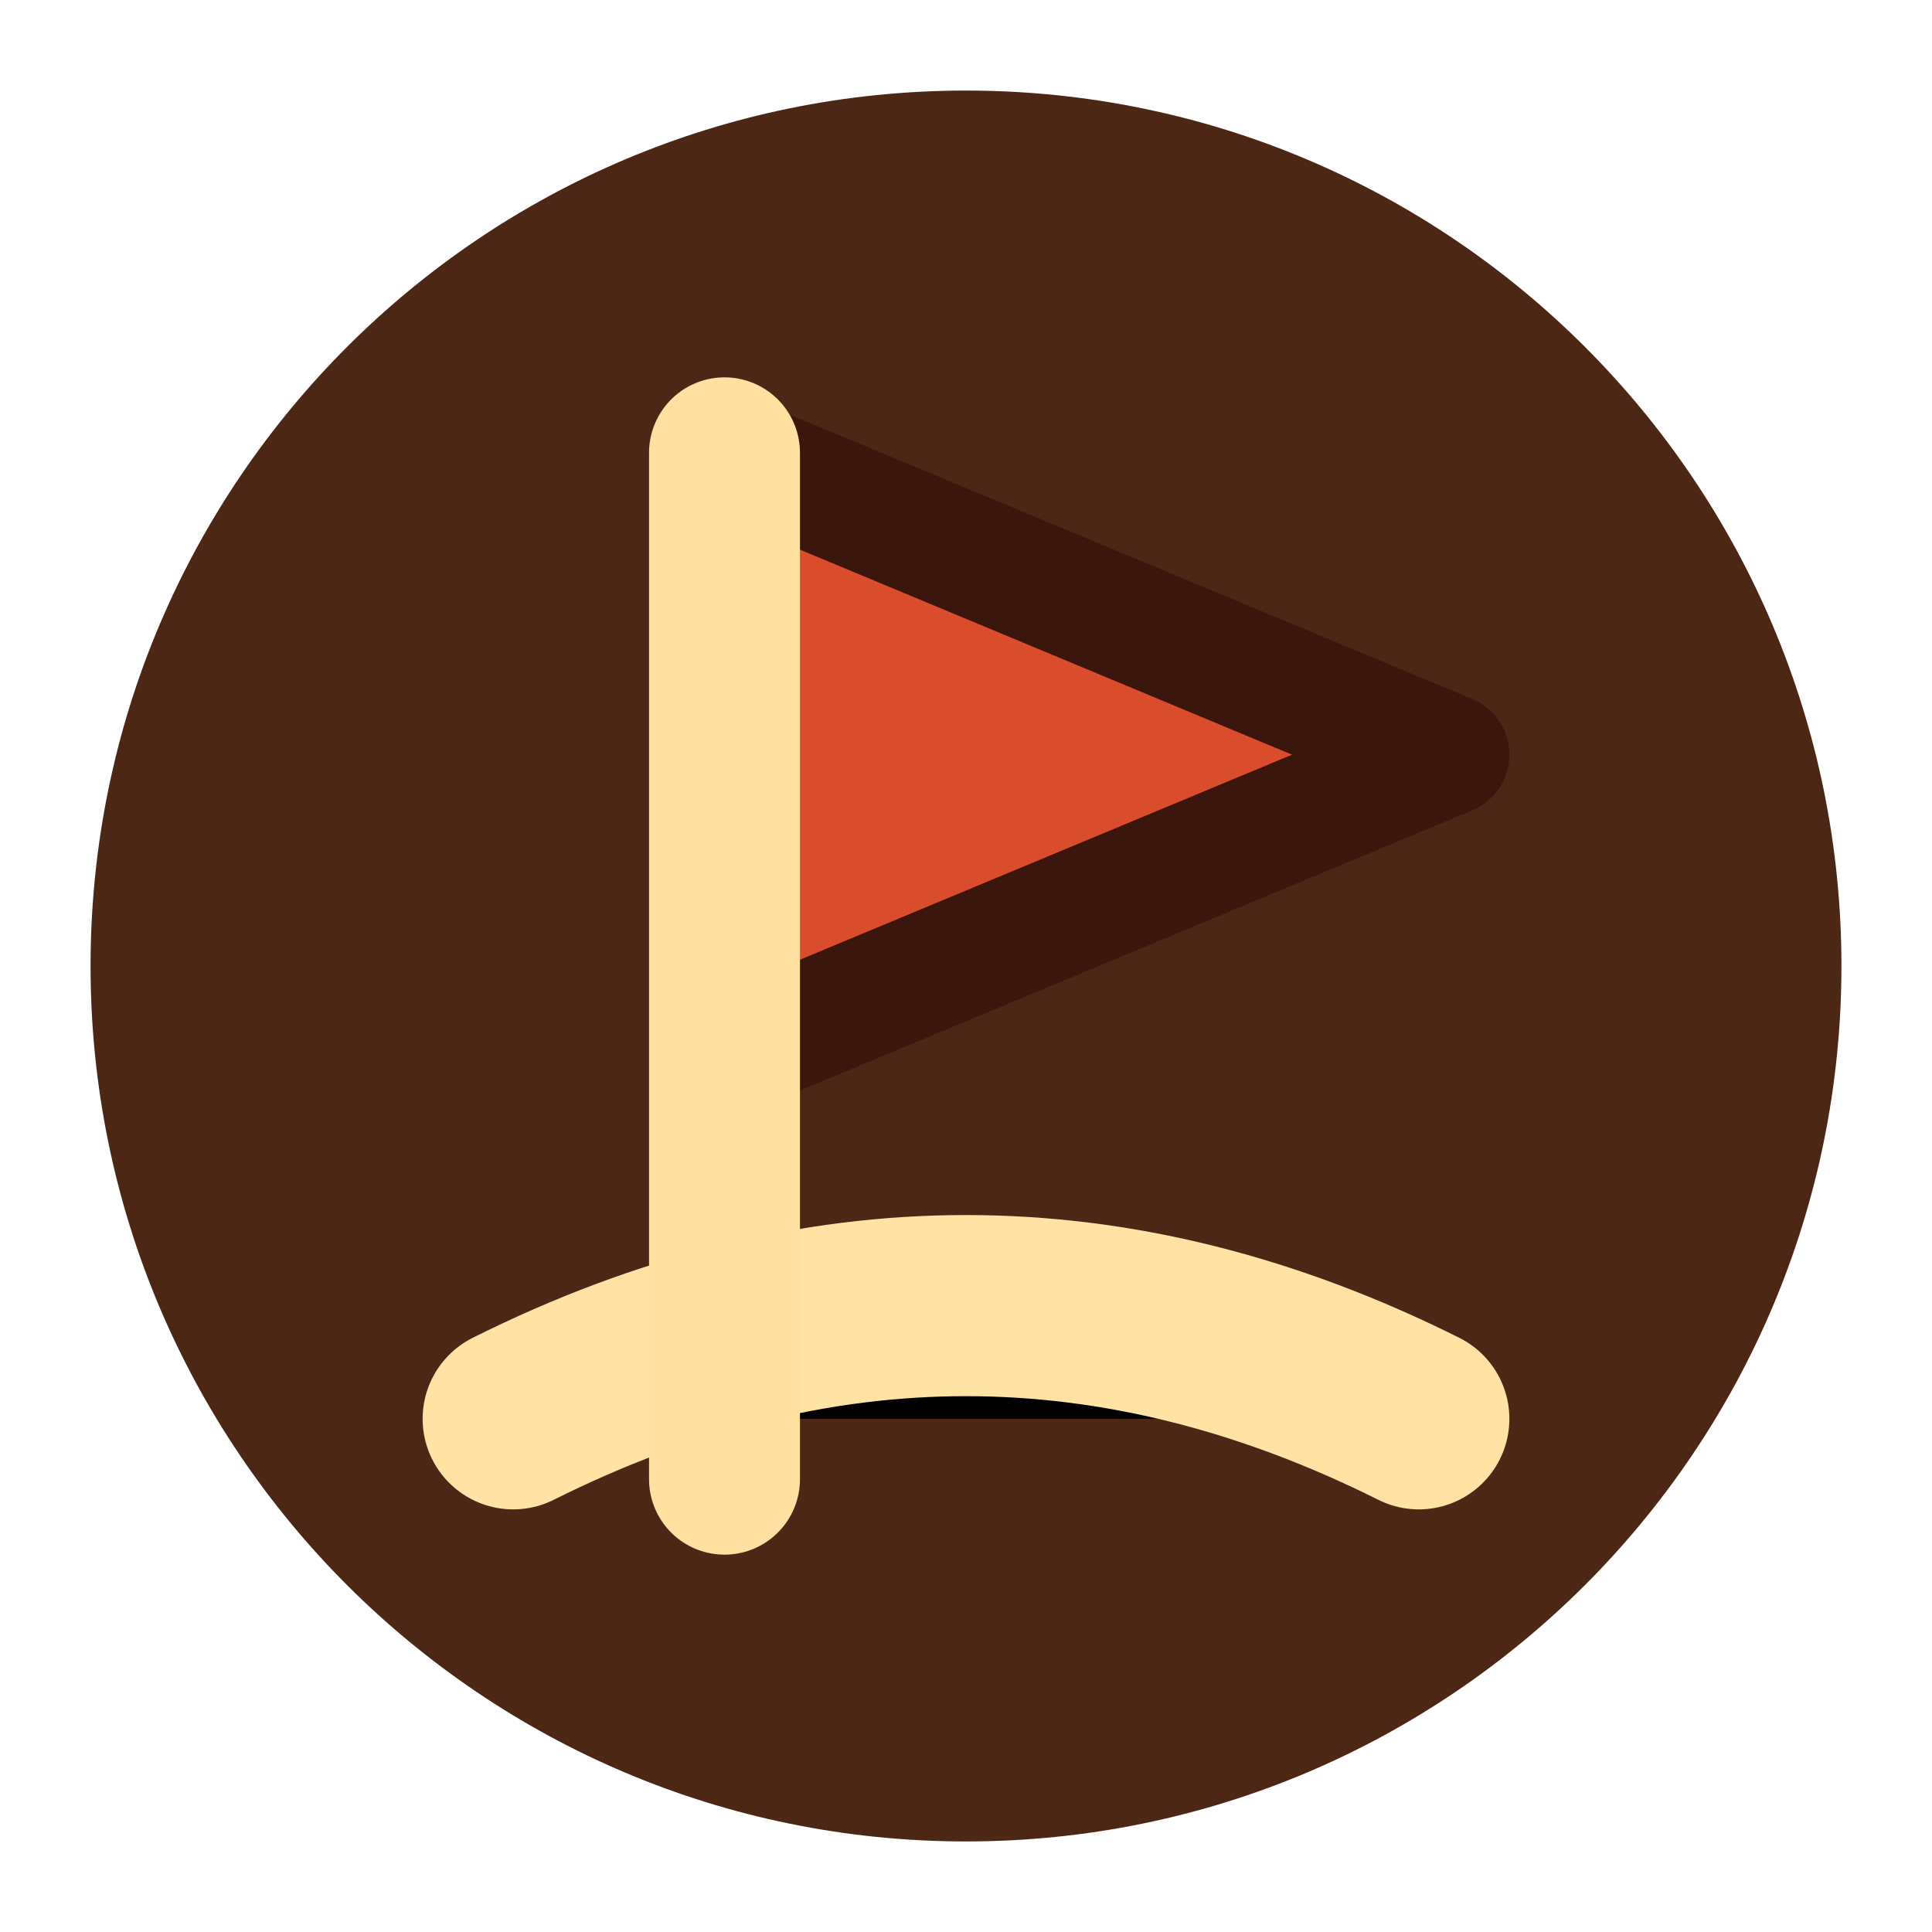
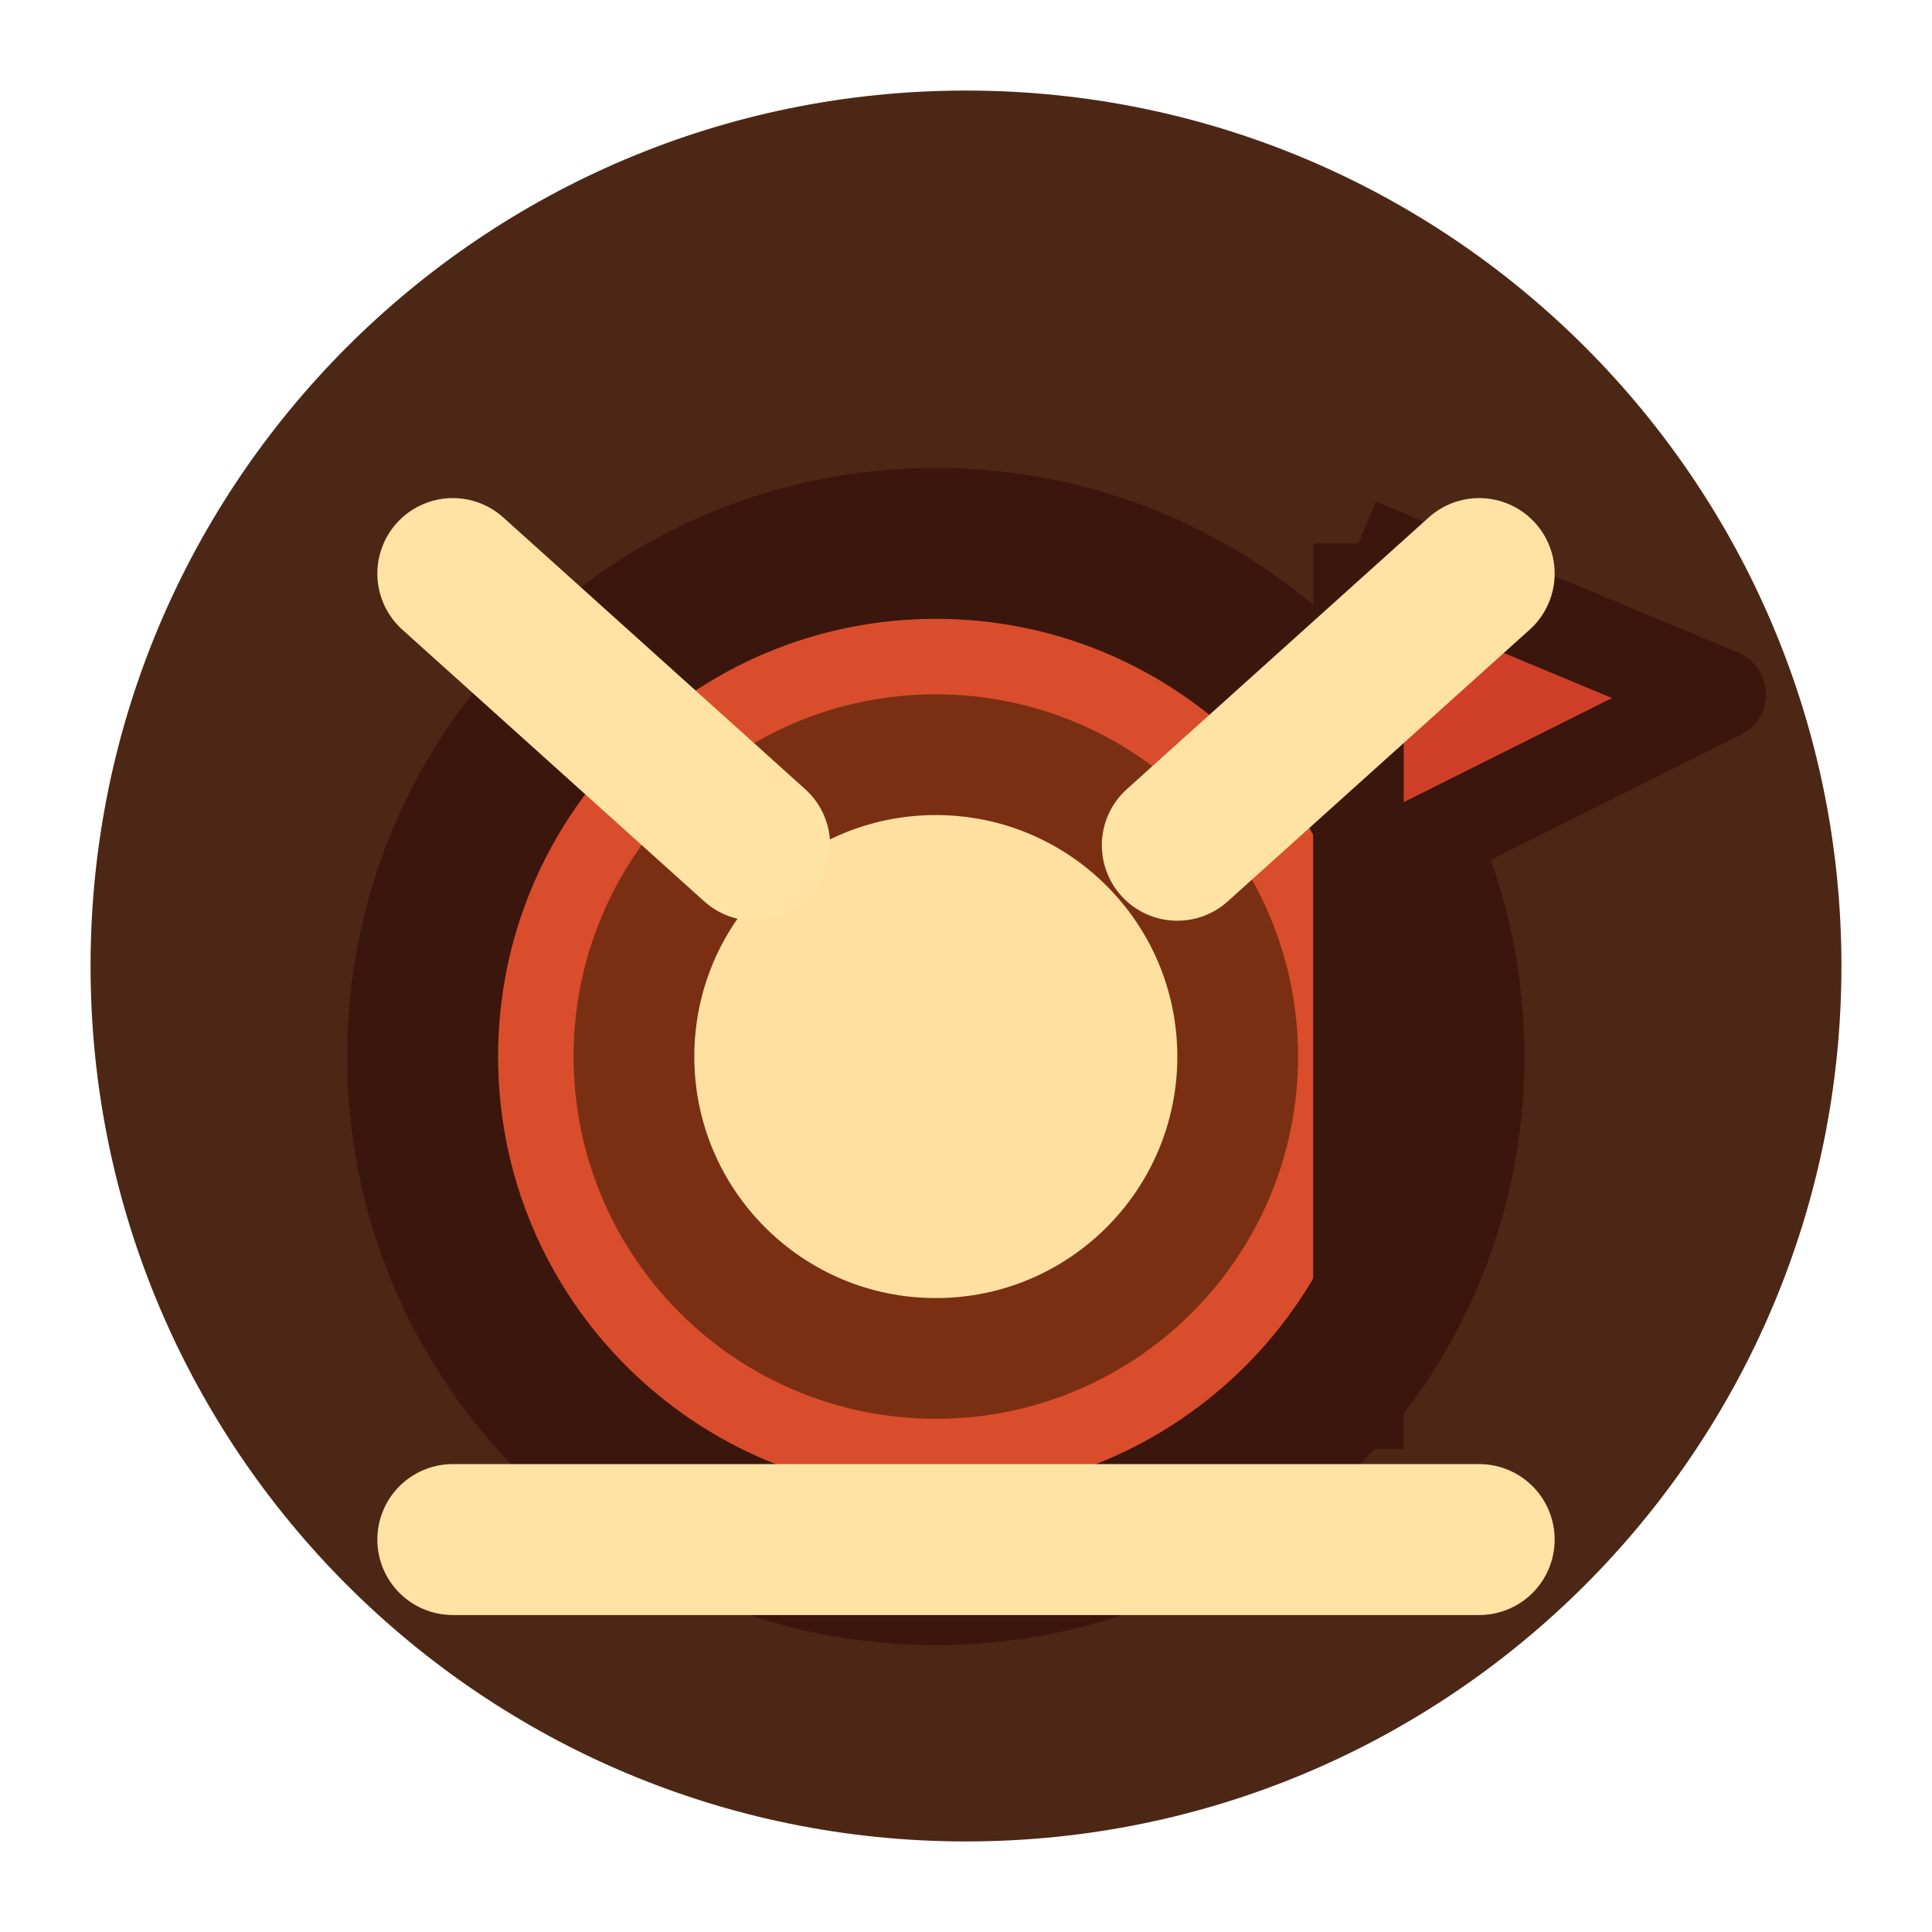
- <svg xmlns="http://www.w3.org/2000/svg" viewBox="0 0 64 64" role="img" aria-label="迎敵圖標">
+ <svg xmlns="http://www.w3.org/2000/svg" viewBox="0 0 64 64" role="img" aria-label="戰鼓迎敵圖標">
  <circle cx="32" cy="32" r="29" fill="#4d2715" />
-   <path d="M17 47c10-5 20-5 30 0" stroke="#ffe3a4" stroke-width="6" stroke-linecap="round" />
-   <path d="M24 42V15l24 10-24 10" fill="#d94d2c" stroke="#3b160c" stroke-width="4" stroke-linejoin="round" />
-   <path d="M24 15v34" stroke="#ffe0a0" stroke-width="5" stroke-linecap="round" />
+   <circle cx="31" cy="35" r="17" fill="#d94d2c" stroke="#3b160c" stroke-width="5" />
+   <circle cx="31" cy="35" r="10" fill="#ffe0a0" stroke="#7a2f12" stroke-width="4" />
+   <path d="M45 18v30M45 18l12 5-12 6" fill="#cf3f29" stroke="#3b160c" stroke-width="3" stroke-linejoin="round" />
+   <path d="M15 51h34M15 19l10 9M49 19l-10 9" stroke="#ffe3a4" stroke-width="5" stroke-linecap="round" />
</svg>
